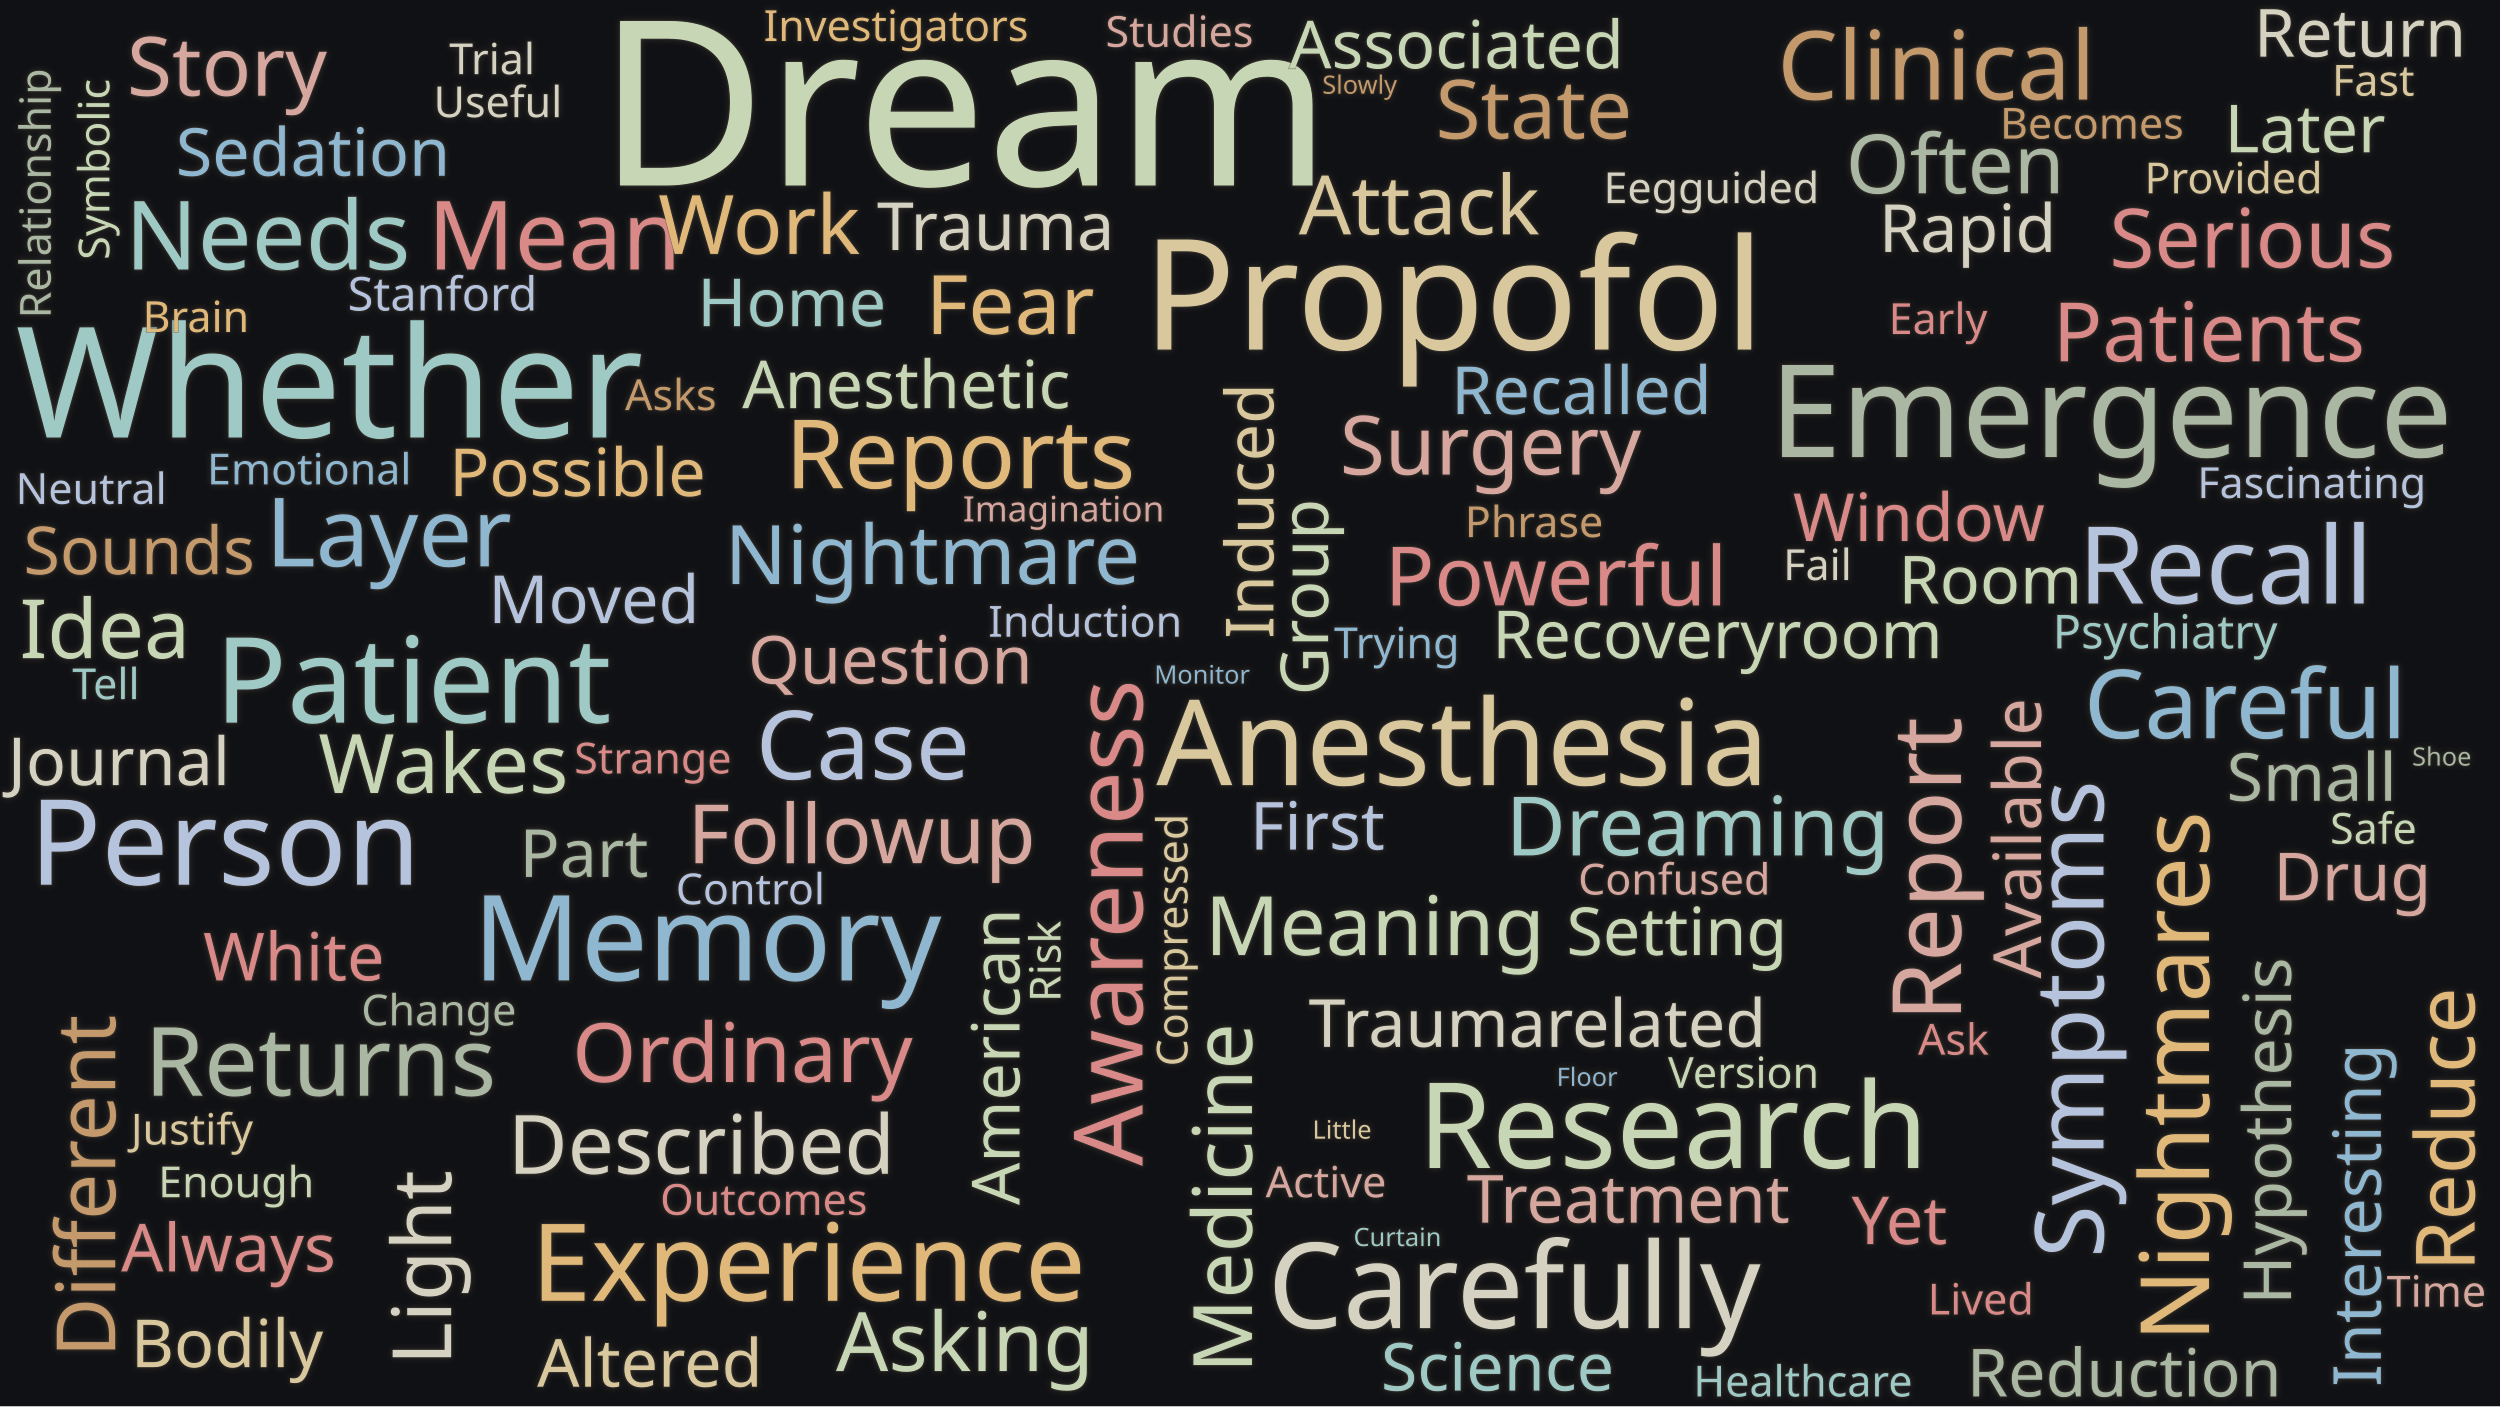
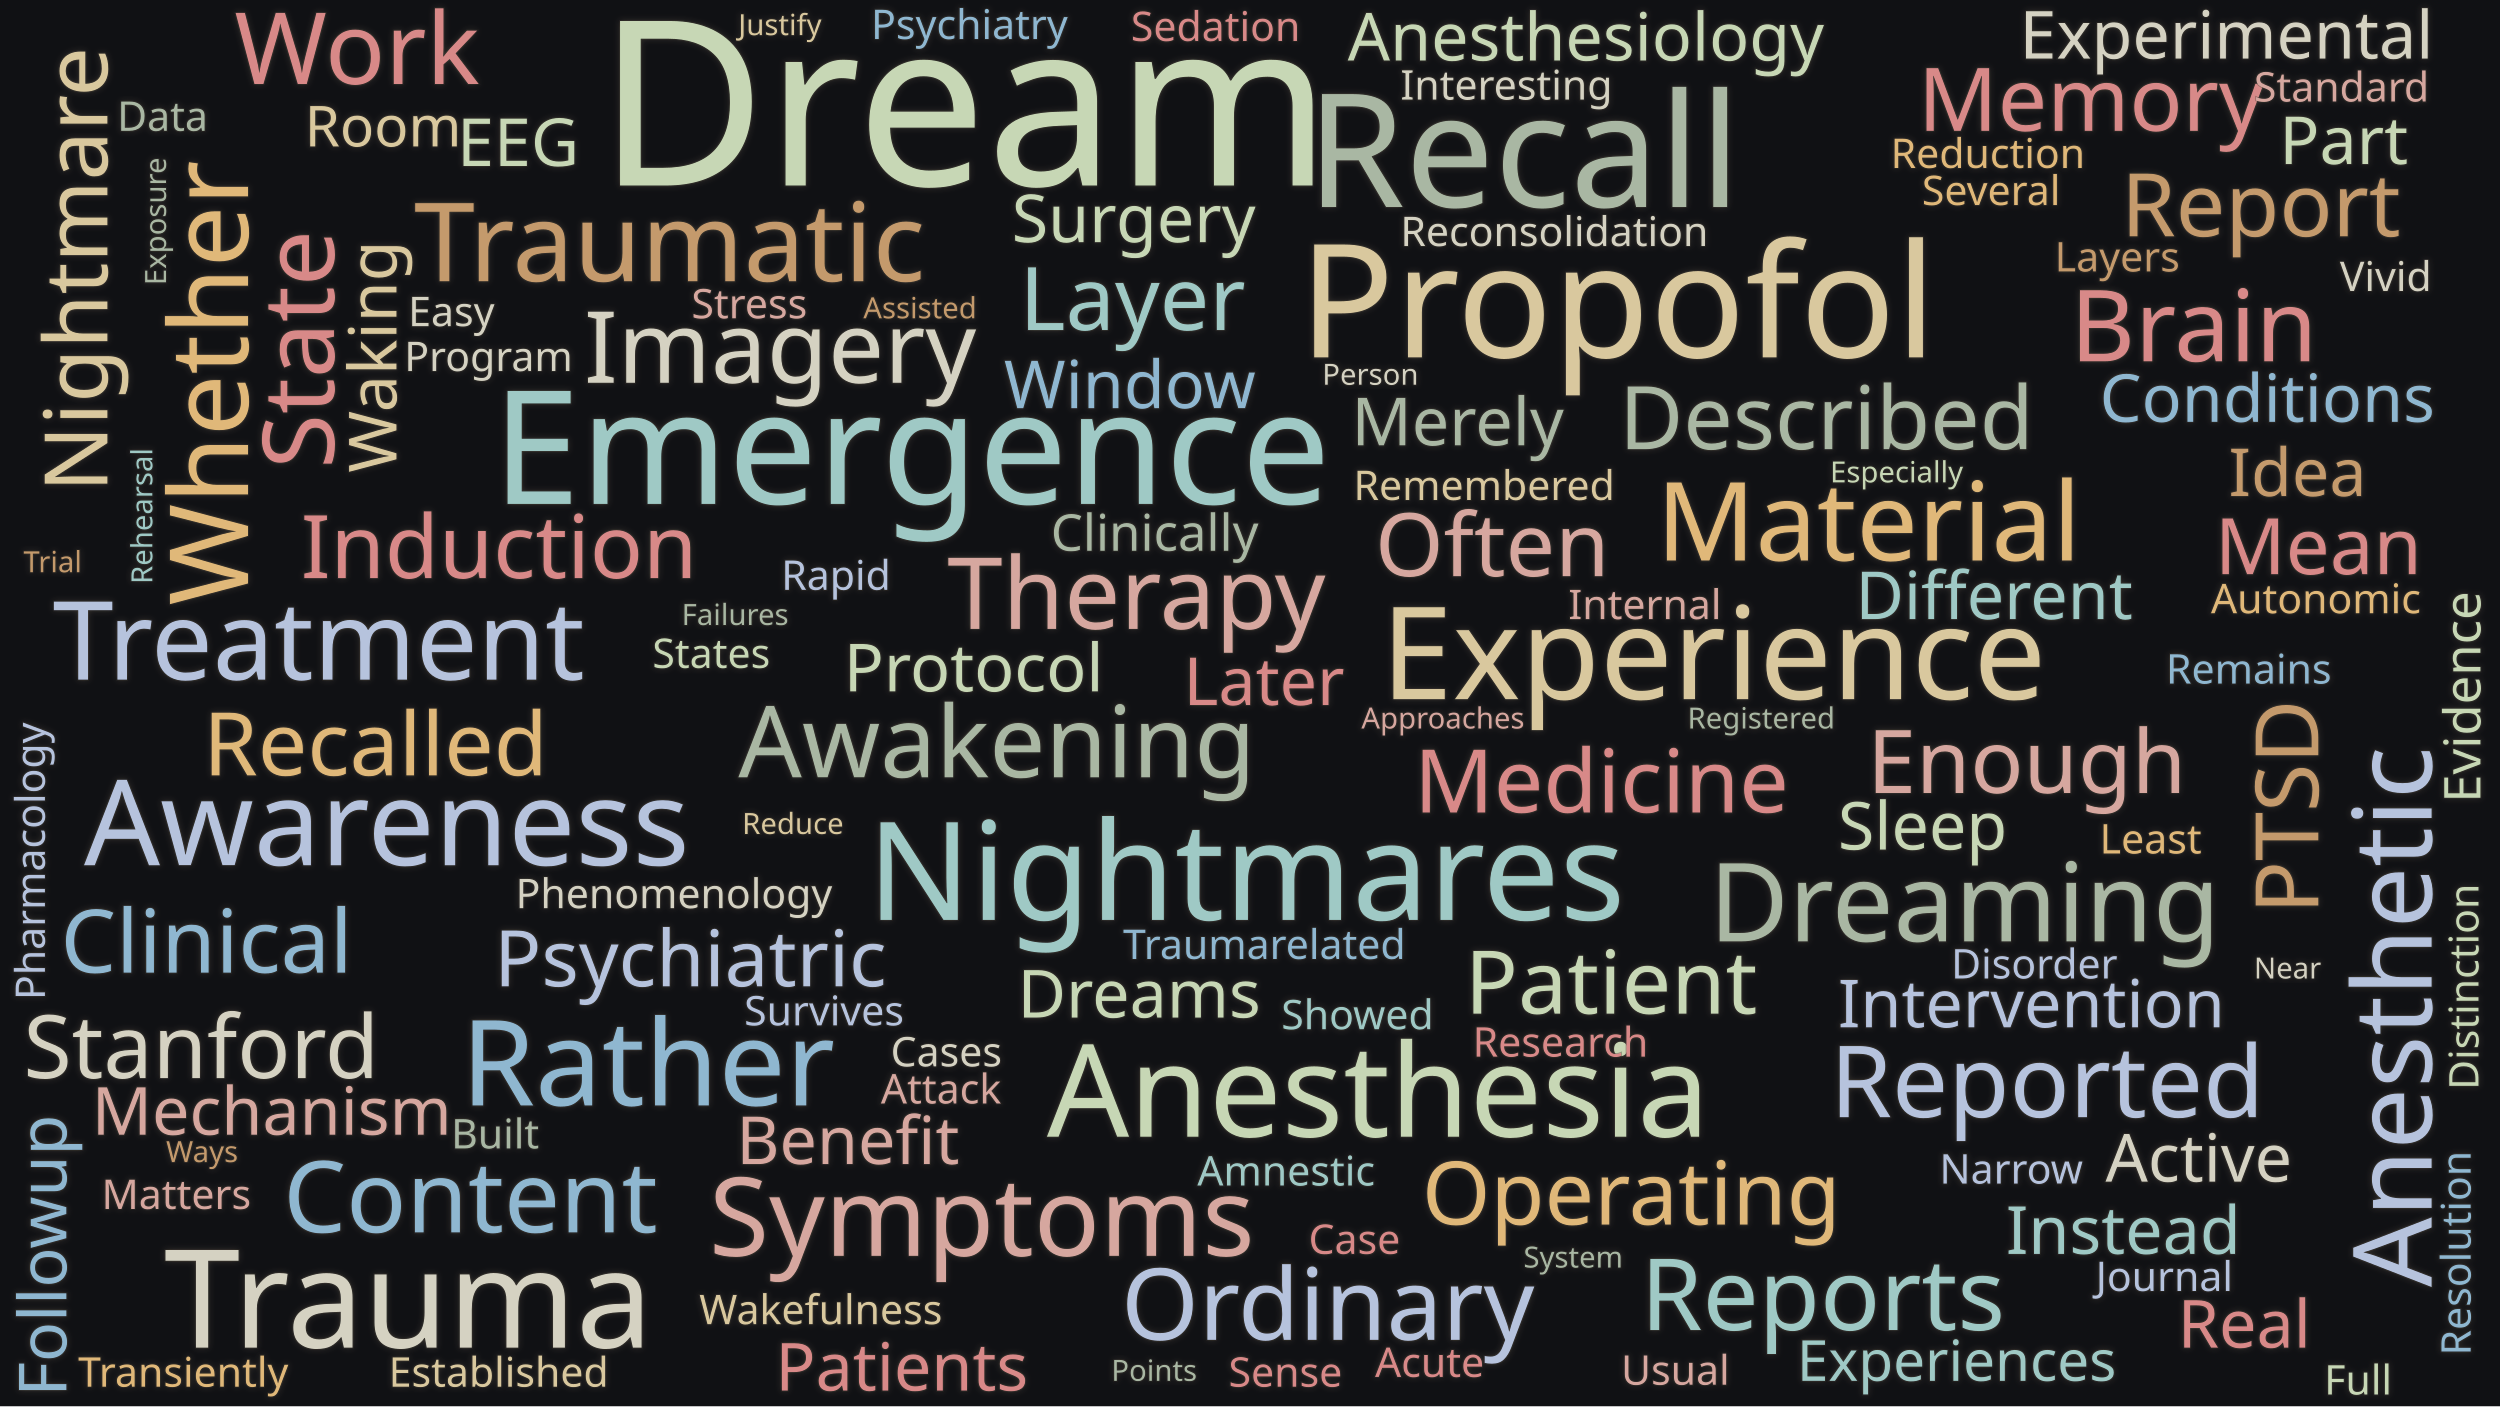
<svg xmlns="http://www.w3.org/2000/svg" role="img" aria-label="Propofol, Nightmares" width="1280" height="720">
  <defs>
    <filter id="wordGlow" x="-20%" y="-20%" width="140%" height="140%">
      <feDropShadow dx="0" dy="0" stdDeviation="1.6" flood-color="#d8c7a1" flood-opacity="0.18" />
    </filter>
  </defs>
  <style>text { filter: url(#wordGlow); paint-order: stroke fill; stroke: rgba(16,17,20,.34); stroke-width: .9px; }</style>
  <style>text{font-family:'Droid Sans Mono';font-weight:normal;font-style:normal;}</style>
  <rect width="100%" height="100%" style="fill:#101114" />
  <text transform="translate(306,95)" font-size="118" style="fill:#c7d7b5">Dream</text>
-   <text transform="translate(585,179)" font-size="79" style="fill:#d9c89e">Propofol</text>
-   <text transform="translate(8,224)" font-size="79" style="fill:#9fc9c5">Whether</text>
-   <text transform="translate(906,234)" font-size="66" style="fill:#a9b7a3">Emergence</text>
-   <text transform="translate(110,370)" font-size="61" style="fill:#9fc9c5">Patient</text>
-   <text transform="translate(649,680)" font-size="61" style="fill:#d5d2c2">Carefully</text>
-   <text transform="translate(726,598)" font-size="61" style="fill:#c7d7b5">Research</text>
-   <text transform="translate(592,402)" font-size="61" style="fill:#d9c89e">Anesthesia</text>
-   <text transform="translate(242,502)" font-size="61" style="fill:#8fb7d0">Memory</text>
-   <text transform="translate(15,453)" font-size="61" style="fill:#b6c3dd">Person</text>
-   <text transform="translate(1064,309)" font-size="55" style="fill:#b6c3dd">Recall</text>
-   <text transform="translate(272,666)" font-size="55" style="fill:#e0b879">Experience</text>
-   <text transform="translate(74,561)" font-size="49" style="fill:#a9b7a3">Returns</text>
-   <text transform="translate(1077,644) rotate(-90)" font-size="49" style="fill:#b6c3dd">Symptoms</text>
-   <text transform="translate(910,51)" font-size="49" style="fill:#c49a6c">Clinical</text>
-   <text transform="translate(402,250)" font-size="49" style="fill:#e0b879">Reports</text>
-   <text transform="translate(1131,687) rotate(-90)" font-size="49" style="fill:#e0b879">Nightmares</text>
-   <text transform="translate(387,399)" font-size="49" style="fill:#b6c3dd">Case</text>
-   <text transform="translate(1004,523) rotate(-90)" font-size="49" style="fill:#d6a79f">Report</text>
-   <text transform="translate(1067,378)" font-size="49" style="fill:#8fb7d0">Careful</text>
-   <text transform="translate(136,290)" font-size="49" style="fill:#8fb7d0">Layer</text>
-   <text transform="translate(219,138)" font-size="49" style="fill:#d88988">Mean</text>
-   <text transform="translate(585,597) rotate(-90)" font-size="49" style="fill:#d88988">Awareness</text>
-   <text transform="translate(64,138)" font-size="49" style="fill:#9fc9c5">Needs</text>
-   <text transform="translate(231,699) rotate(-90)" font-size="42" style="fill:#d5d2c2">Light</text>
-   <text transform="translate(617,489)" font-size="42" style="fill:#c7d7b5">Meaning</text>
-   <text transform="translate(65,49)" font-size="42" style="fill:#d6a79f">Story</text>
-   <text transform="translate(1267,651) rotate(-90)" font-size="42" style="fill:#e0b879">Reduce</text>
-   <text transform="translate(371,299)" font-size="42" style="fill:#8fb7d0">Nightmare</text>
-   <text transform="translate(709,310)" font-size="42" style="fill:#d88988">Powerful</text>
-   <text transform="translate(1080,137)" font-size="42" style="fill:#d88988">Serious</text>
-   <text transform="translate(260,601)" font-size="42" style="fill:#d5d2c2">Described</text>
-   <text transform="translate(945,99)" font-size="42" style="fill:#a9b7a3">Often</text>
-   <text transform="translate(163,406)" font-size="42" style="fill:#c7d7b5">Wakes</text>
-   <text transform="translate(474,171)" font-size="42" style="fill:#e0b879">Fear</text>
-   <text transform="translate(735,71)" font-size="42" style="fill:#c49a6c">State</text>
-   <text transform="translate(59,695) rotate(-90)" font-size="42" style="fill:#c49a6c">Different</text>
-   <text transform="translate(1051,185)" font-size="42" style="fill:#d88988">Patients</text>
-   <text transform="translate(686,243)" font-size="42" style="fill:#d6a79f">Surgery</text>
-   <text transform="translate(665,120)" font-size="42" style="fill:#d9c89e">Attack</text>
-   <text transform="translate(352,442)" font-size="42" style="fill:#d6a79f">Followup</text>
-   <text transform="translate(771,438)" font-size="42" style="fill:#9fc9c5">Dreaming</text>
-   <text transform="translate(641,703) rotate(-90)" font-size="42" style="fill:#c7d7b5">Medicine</text>
-   <text transform="translate(10,337)" font-size="42" style="fill:#c7d7b5">Idea</text>
-   <text transform="translate(428,702)" font-size="42" style="fill:#c7d7b5">Asking</text>
-   <text transform="translate(337,130)" font-size="42" style="fill:#e0b879">Work</text>
-   <text transform="translate(293,554)" font-size="42" style="fill:#d88988">Ordinary</text>
-   <text transform="translate(764,337)" font-size="34" style="fill:#c7d7b5">Recoveryroom</text>
-   <text transform="translate(62,651)" font-size="34" style="fill:#d88988">Always</text>
-   <text transform="translate(104,502)" font-size="34" style="fill:#d88988">White</text>
-   <text transform="translate(972,309)" font-size="34" style="fill:#c7d7b5">Room</text>
-   <text transform="translate(12,294)" font-size="34" style="fill:#c49a6c">Sounds</text>
-   <text transform="translate(640,435)" font-size="34" style="fill:#b6c3dd">First</text>
-   <text transform="translate(1139,78)" font-size="34" style="fill:#c7d7b5">Later</text>
-   <text transform="translate(383,350)" font-size="34" style="fill:#d6a79f">Question</text>
-   <text transform="translate(652,327) rotate(-90)" font-size="34" style="fill:#d9c89e">Induced</text>
-   <text transform="translate(670,536)" font-size="34" style="fill:#d5d2c2">Traumarelated</text>
-   <text transform="translate(707,712)" font-size="34" style="fill:#9fc9c5">Science</text>
-   <text transform="translate(380,209)" font-size="34" style="fill:#c7d7b5">Anesthetic</text>
-   <text transform="translate(1164,461)" font-size="34" style="fill:#d6a79f">Drug</text>
-   <text transform="translate(90,90)" font-size="34" style="fill:#8fb7d0">Sedation</text>
-   <text transform="translate(357,167)" font-size="34" style="fill:#9fc9c5">Home</text>
-   <text transform="translate(802,489)" font-size="34" style="fill:#c7d7b5">Setting</text>
-   <text transform="translate(1219,710) rotate(-90)" font-size="34" style="fill:#8fb7d0">Interesting</text>
-   <text transform="translate(266,449)" font-size="34" style="fill:#a9b7a3">Part</text>
-   <text transform="translate(660,35)" font-size="34" style="fill:#c7d7b5">Associated</text>
-   <text transform="translate(918,277)" font-size="34" style="fill:#d88988">Window</text>
-   <text transform="translate(1045,501) rotate(-90)" font-size="34" style="fill:#d6a79f">Available</text>
-   <text transform="translate(67,700)" font-size="34" style="fill:#d9c89e">Bodily</text>
-   <text transform="translate(230,254)" font-size="34" style="fill:#e0b879">Possible</text>
-   <text transform="translate(1140,410)" font-size="34" style="fill:#a9b7a3">Small</text>
-   <text transform="translate(680,356) rotate(-90)" font-size="34" style="fill:#c7d7b5">Group</text>
-   <text transform="translate(1173,668) rotate(-90)" font-size="34" style="fill:#a9b7a3">Hypothesis</text>
-   <text transform="translate(948,637)" font-size="34" style="fill:#d88988">Yet</text>
-   <text transform="translate(751,626)" font-size="34" style="fill:#d6a79f">Treatment</text>
-   <text transform="translate(743,212)" font-size="34" style="fill:#8fb7d0">Recalled</text>
-   <text transform="translate(275,710)" font-size="34" style="fill:#d9c89e">Altered</text>
-   <text transform="translate(250,319)" font-size="34" style="fill:#b6c3dd">Moved</text>
-   <text transform="translate(1154,29)" font-size="34" style="fill:#d5d2c2">Return</text>
-   <text transform="translate(962,129)" font-size="34" style="fill:#d5d2c2">Rapid</text>
-   <text transform="translate(1007,715)" font-size="34" style="fill:#a9b7a3">Reduction</text>
-   <text transform="translate(449,128)" font-size="34" style="fill:#d5d2c2">Trauma</text>
-   <text transform="translate(522,617) rotate(-90)" font-size="34" style="fill:#c7d7b5">American</text>
-   <text transform="translate(4,402)" font-size="34" style="fill:#d5d2c2">Journal</text>
-   <text transform="translate(1051,332)" font-size="24" style="fill:#9fc9c5">Psychiatry</text>
-   <text transform="translate(178,159)" font-size="24" style="fill:#b6c3dd">Stanford</text>
-   <text transform="translate(391,21)" font-size="22" style="fill:#e0b879">Investigators</text>
-   <text transform="translate(230,38)" font-size="22" style="fill:#d5d2c2">Trial</text>
-   <text transform="translate(821,104)" font-size="22" style="fill:#d5d2c2">Eegguided</text>
-   <text transform="translate(81,613)" font-size="22" style="fill:#c7d7b5">Enough</text>
-   <text transform="translate(67,586)" font-size="22" style="fill:#d9c89e">Justify</text>
-   <text transform="translate(37,358)" font-size="22" style="fill:#9fc9c5">Tell</text>
-   <text transform="translate(106,248)" font-size="22" style="fill:#8fb7d0">Emotional</text>
-   <text transform="translate(1098,99)" font-size="22" style="fill:#d9c89e">Provided</text>
-   <text transform="translate(56,133) rotate(-90)" font-size="22" style="fill:#c7d7b5">Symbolic</text>
-   <text transform="translate(1222,669)" font-size="22" style="fill:#d6a79f">Time</text>
-   <text transform="translate(346,463)" font-size="22" style="fill:#b6c3dd">Control</text>
-   <text transform="translate(543,513) rotate(-90)" font-size="22" style="fill:#c7d7b5">Risk</text>
-   <text transform="translate(185,525)" font-size="22" style="fill:#a9b7a3">Change</text>
-   <text transform="translate(1024,71)" font-size="22" style="fill:#c49a6c">Becomes</text>
-   <text transform="translate(808,458)" font-size="22" style="fill:#d6a79f">Confused</text>
-   <text transform="translate(683,337)" font-size="22" style="fill:#8fb7d0">Trying</text>
-   <text transform="translate(73,170)" font-size="22" style="fill:#e0b879">Brain</text>
-   <text transform="translate(987,673)" font-size="22" style="fill:#d88988">Lived</text>
-   <text transform="translate(854,557)" font-size="22" style="fill:#c7d7b5">Version</text>
-   <text transform="translate(982,540)" font-size="22" style="fill:#d88988">Ask</text>
-   <text transform="translate(8,258)" font-size="22" style="fill:#b6c3dd">Neutral</text>
-   <text transform="translate(750,275)" font-size="22" style="fill:#c49a6c">Phrase</text>
-   <text transform="translate(648,613)" font-size="22" style="fill:#d6a79f">Active</text>
-   <text transform="translate(967,171)" font-size="22" style="fill:#d88988">Early</text>
-   <text transform="translate(1193,432)" font-size="22" style="fill:#c7d7b5">Safe</text>
-   <text transform="translate(338,622)" font-size="22" style="fill:#d88988">Outcomes</text>
-   <text transform="translate(566,24)" font-size="22" style="fill:#d6a79f">Studies</text>
-   <text transform="translate(506,326)" font-size="22" style="fill:#b6c3dd">Induction</text>
-   <text transform="translate(1125,255)" font-size="22" style="fill:#b6c3dd">Fascinating</text>
-   <text transform="translate(913,297)" font-size="22" style="fill:#d5d2c2">Fail</text>
-   <text transform="translate(26,163) rotate(-90)" font-size="22" style="fill:#a9b7a3">Relationship</text>
-   <text transform="translate(320,210)" font-size="22" style="fill:#c49a6c">Asks</text>
-   <text transform="translate(608,546) rotate(-90)" font-size="22" style="fill:#d9c89e">Compressed</text>
-   <text transform="translate(1194,49)" font-size="22" style="fill:#d9c89e">Fast</text>
-   <text transform="translate(867,715)" font-size="22" style="fill:#9fc9c5">Healthcare</text>
-   <text transform="translate(222,60)" font-size="22" style="fill:#d5d2c2">Useful</text>
-   <text transform="translate(294,396)" font-size="22" style="fill:#d88988">Strange</text>
-   <text transform="translate(493,267)" font-size="18" style="fill:#d6a79f">Imagination</text>
-   <text transform="translate(672,583)" font-size="13" style="fill:#d9c89e">Little</text>
-   <text transform="translate(677,48)" font-size="13" style="fill:#c49a6c">Slowly</text>
-   <text transform="translate(591,350)" font-size="13" style="fill:#8fb7d0">Monitor</text>
-   <text transform="translate(1235,392)" font-size="13" style="fill:#a9b7a3">Shoe</text>
-   <text transform="translate(797,556)" font-size="13" style="fill:#8fb7d0">Floor</text>
-   <text transform="translate(693,638)" font-size="13" style="fill:#9fc9c5">Curtain</text>
+   <text transform="translate(665,183)" font-size="81" style="fill:#d9c89e">Propofol</text>
+   <text transform="translate(252,258)" font-size="81" style="fill:#9fc9c5">Emergence</text>
+   <text transform="translate(669,106)" font-size="81" style="fill:#a9b7a3">Recall</text>
+   <text transform="translate(444,471)" font-size="70" style="fill:#9fc9c5">Nightmares</text>
+   <text transform="translate(84,690)" font-size="70" style="fill:#d5d2c2">Trauma</text>
+   <text transform="translate(536,582)" font-size="66" style="fill:#c7d7b5">Anesthesia</text>
+   <text transform="translate(707,358)" font-size="66" style="fill:#d9c89e">Experience</text>
+   <text transform="translate(236,566)" font-size="61" style="fill:#8fb7d0">Rather</text>
+   <text transform="translate(43,443)" font-size="61" style="fill:#b6c3dd">Awareness</text>
+   <text transform="translate(27,348)" font-size="56" style="fill:#b6c3dd">Treatment</text>
+   <text transform="translate(363,643)" font-size="56" style="fill:#d6a79f">Symptoms</text>
+   <text transform="translate(875,482)" font-size="56" style="fill:#a9b7a3">Dreaming</text>
+   <text transform="translate(1245,659) rotate(-90)" font-size="56" style="fill:#b6c3dd">Anesthetic</text>
+   <text transform="translate(212,144)" font-size="56" style="fill:#c49a6c">Traumatic</text>
+   <text transform="translate(848,287)" font-size="56" style="fill:#e0b879">Material</text>
+   <text transform="translate(127,310) rotate(-90)" font-size="56" style="fill:#e0b879">Whether</text>
+   <text transform="translate(574,686)" font-size="51" style="fill:#b6c3dd">Ordinary</text>
+   <text transform="translate(485,322)" font-size="51" style="fill:#d6a79f">Therapy</text>
+   <text transform="translate(378,398)" font-size="51" style="fill:#a9b7a3">Awakening</text>
+   <text transform="translate(937,572)" font-size="51" style="fill:#b6c3dd">Reported</text>
+   <text transform="translate(1060,185)" font-size="51" style="fill:#d88988">Brain</text>
+   <text transform="translate(171,240) rotate(-90)" font-size="51" style="fill:#d88988">State</text>
+   <text transform="translate(840,681)" font-size="51" style="fill:#9fc9c5">Reports</text>
+   <text transform="translate(145,631)" font-size="51" style="fill:#8fb7d0">Content</text>
+   <text transform="translate(120,43)" font-size="51" style="fill:#d88988">Work</text>
+   <text transform="translate(299,196)" font-size="51" style="fill:#d5d2c2">Imagery</text>
+   <text transform="translate(728,627)" font-size="45" style="fill:#e0b879">Operating</text>
+   <text transform="translate(31,498)" font-size="45" style="fill:#8fb7d0">Clinical</text>
+   <text transform="translate(724,416)" font-size="45" style="fill:#d88988">Medicine</text>
+   <text transform="translate(982,67)" font-size="45" style="fill:#d88988">Memory</text>
+   <text transform="translate(12,552)" font-size="45" style="fill:#d5d2c2">Stanford</text>
+   <text transform="translate(829,230)" font-size="45" style="fill:#a9b7a3">Described</text>
+   <text transform="translate(750,519)" font-size="45" style="fill:#c7d7b5">Patient</text>
+   <text transform="translate(104,397)" font-size="45" style="fill:#e0b879">Recalled</text>
+   <text transform="translate(1086,121)" font-size="45" style="fill:#c49a6c">Report</text>
+   <text transform="translate(1187,468) rotate(-90)" font-size="45" style="fill:#c49a6c">PTSD</text>
+   <text transform="translate(154,296)" font-size="45" style="fill:#d88988">Induction</text>
+   <text transform="translate(956,406)" font-size="45" style="fill:#d6a79f">Enough</text>
+   <text transform="translate(55,252) rotate(-90)" font-size="45" style="fill:#d9c89e">Nightmare</text>
+   <text transform="translate(704,295)" font-size="45" style="fill:#d6a79f">Often</text>
+   <text transform="translate(522,169)" font-size="45" style="fill:#9fc9c5">Layer</text>
+   <text transform="translate(253,505)" font-size="40" style="fill:#b6c3dd">Psychiatric</text>
+   <text transform="translate(1134,294)" font-size="40" style="fill:#d88988">Mean</text>
+   <text transform="translate(941,435)" font-size="34" style="fill:#c7d7b5">Sleep</text>
+   <text transform="translate(690,31)" font-size="34" style="fill:#c7d7b5">Anesthesiology</text>
+   <text transform="translate(1034,30)" font-size="34" style="fill:#d5d2c2">Experimental</text>
+   <text transform="translate(432,354)" font-size="34" style="fill:#c7d7b5">Protocol</text>
+   <text transform="translate(1115,690)" font-size="34" style="fill:#d88988">Real</text>
+   <text transform="translate(397,712)" font-size="34" style="fill:#d88988">Patients</text>
+   <text transform="translate(521,521)" font-size="34" style="fill:#c7d7b5">Dreams</text>
+   <text transform="translate(1141,254)" font-size="34" style="fill:#c49a6c">Idea</text>
+   <text transform="translate(941,526)" font-size="34" style="fill:#b6c3dd">Intervention</text>
+   <text transform="translate(234,85)" font-size="34" style="fill:#c7d7b5">EEG</text>
+   <text transform="translate(377,596)" font-size="34" style="fill:#d6a79f">Benefit</text>
+   <text transform="translate(203,242) rotate(-90)" font-size="34" style="fill:#d9c89e">Waking</text>
+   <text transform="translate(1078,605)" font-size="34" style="fill:#d5d2c2">Active</text>
+   <text transform="translate(1027,642)" font-size="34" style="fill:#9fc9c5">Instead</text>
+   <text transform="translate(514,209)" font-size="34" style="fill:#8fb7d0">Window</text>
+   <text transform="translate(47,581)" font-size="34" style="fill:#d6a79f">Mechanism</text>
+   <text transform="translate(1075,216)" font-size="34" style="fill:#8fb7d0">Conditions</text>
+   <text transform="translate(950,317)" font-size="34" style="fill:#9fc9c5">Different</text>
+   <text transform="translate(518,124)" font-size="34" style="fill:#c7d7b5">Surgery</text>
+   <text transform="translate(34,715) rotate(-90)" font-size="34" style="fill:#8fb7d0">Followup</text>
+   <text transform="translate(692,228)" font-size="34" style="fill:#a9b7a3">Merely</text>
+   <text transform="translate(1167,84)" font-size="34" style="fill:#c7d7b5">Part</text>
+   <text transform="translate(606,361)" font-size="34" style="fill:#d88988">Later</text>
+   <text transform="translate(920,707)" font-size="29" style="fill:#9fc9c5">Experiences</text>
+   <text transform="translate(156,75)" font-size="29" style="fill:#d9c89e">Room</text>
+   <text transform="translate(538,282)" font-size="26" style="fill:#a9b7a3">Clinically</text>
+   <text transform="translate(1270,411) rotate(-90)" font-size="26" style="fill:#c7d7b5">Evidence</text>
+   <text transform="translate(60,67)" font-size="21" style="fill:#a9b7a3">Data</text>
+   <text transform="translate(629,710)" font-size="21" style="fill:#d88988">Sense</text>
+   <text transform="translate(1154,52)" font-size="21" style="fill:#d6a79f">Standard</text>
+   <text transform="translate(446,20)" font-size="21" style="fill:#8fb7d0">Psychiatry</text>
+   <text transform="translate(199,710)" font-size="21" style="fill:#d9c89e">Established</text>
+   <text transform="translate(993,606)" font-size="21" style="fill:#b6c3dd">Narrow</text>
+   <text transform="translate(717,126)" font-size="21" style="fill:#d5d2c2">Reconsolidation</text>
+   <text transform="translate(264,465)" font-size="21" style="fill:#d5d2c2">Phenomenology</text>
+   <text transform="translate(231,588)" font-size="21" style="fill:#a9b7a3">Built</text>
+   <text transform="translate(1198,149)" font-size="21" style="fill:#d5d2c2">Vivid</text>
+   <text transform="translate(334,342)" font-size="21" style="fill:#c7d7b5">States</text>
+   <text transform="translate(456,546)" font-size="21" style="fill:#d5d2c2">Cases</text>
+   <text transform="translate(656,527)" font-size="21" style="fill:#9fc9c5">Showed</text>
+   <text transform="translate(400,302)" font-size="21" style="fill:#b6c3dd">Rapid</text>
+   <text transform="translate(968,86)" font-size="21" style="fill:#e0b879">Reduction</text>
+   <text transform="translate(717,51)" font-size="21" style="fill:#d5d2c2">Interesting</text>
+   <text transform="translate(209,167)" font-size="21" style="fill:#d5d2c2">Easy</text>
+   <text transform="translate(1190,714)" font-size="21" style="fill:#c7d7b5">Full</text>
+   <text transform="translate(358,678)" font-size="21" style="fill:#d9c89e">Wakefulness</text>
+   <text transform="translate(613,607)" font-size="21" style="fill:#9fc9c5">Amnestic</text>
+   <text transform="translate(575,491)" font-size="21" style="fill:#8fb7d0">Traumarelated</text>
+   <text transform="translate(693,256)" font-size="21" style="fill:#d9c89e">Remembered</text>
+   <text transform="translate(1269,558) rotate(-90)" font-size="21" style="fill:#c7d7b5">Distinction</text>
+   <text transform="translate(52,619)" font-size="21" style="fill:#d6a79f">Matters</text>
+   <text transform="translate(381,525)" font-size="21" style="fill:#b6c3dd">Survives</text>
+   <text transform="translate(23,512) rotate(-90)" font-size="21" style="fill:#b6c3dd">Pharmacology</text>
+   <text transform="translate(984,105)" font-size="21" style="fill:#e0b879">Several</text>
+   <text transform="translate(1052,139)" font-size="21" style="fill:#c49a6c">Layers</text>
+   <text transform="translate(803,317)" font-size="21" style="fill:#d6a79f">Internal</text>
+   <text transform="translate(1109,350)" font-size="21" style="fill:#8fb7d0">Remains</text>
+   <text transform="translate(40,710)" font-size="21" style="fill:#e0b879">Transiently</text>
+   <text transform="translate(830,709)" font-size="21" style="fill:#d6a79f">Usual</text>
+   <text transform="translate(1132,314)" font-size="21" style="fill:#e0b879">Autonomic</text>
+   <text transform="translate(754,541)" font-size="21" style="fill:#d88988">Research</text>
+   <text transform="translate(1075,437)" font-size="21" style="fill:#e0b879">Least</text>
+   <text transform="translate(670,642)" font-size="21" style="fill:#d88988">Case</text>
+   <text transform="translate(451,565)" font-size="21" style="fill:#d6a79f">Attack</text>
+   <text transform="translate(579,21)" font-size="21" style="fill:#d88988">Sedation</text>
+   <text transform="translate(1265,694) rotate(-90)" font-size="21" style="fill:#8fb7d0">Resolution</text>
+   <text transform="translate(704,705)" font-size="21" style="fill:#d88988">Acute</text>
+   <text transform="translate(354,163)" font-size="21" style="fill:#d6a79f">Stress</text>
+   <text transform="translate(1073,661)" font-size="21" style="fill:#b6c3dd">Journal</text>
+   <text transform="translate(999,501)" font-size="21" style="fill:#b6c3dd">Disorder</text>
+   <text transform="translate(207,190)" font-size="21" style="fill:#d5d2c2">Program</text>
+   <text transform="translate(864,373)" font-size="15" style="fill:#a9b7a3">Registered</text>
+   <text transform="translate(12,293)" font-size="15" style="fill:#c49a6c">Trial</text>
+   <text transform="translate(380,427)" font-size="15" style="fill:#d9c89e">Reduce</text>
+   <text transform="translate(378,18)" font-size="15" style="fill:#d9c89e">Justify</text>
+   <text transform="translate(1154,501)" font-size="15" style="fill:#d5d2c2">Near</text>
+   <text transform="translate(937,247)" font-size="15" style="fill:#c7d7b5">Especially</text>
+   <text transform="translate(349,320)" font-size="15" style="fill:#a9b7a3">Failures</text>
+   <text transform="translate(677,197)" font-size="15" style="fill:#d5d2c2">Person</text>
+   <text transform="translate(442,163)" font-size="15" style="fill:#c49a6c">Assisted</text>
+   <text transform="translate(780,649)" font-size="15" style="fill:#a9b7a3">System</text>
+   <text transform="translate(569,707)" font-size="15" style="fill:#a9b7a3">Points</text>
+   <text transform="translate(85,146) rotate(-90)" font-size="15" style="fill:#a9b7a3">Exposure</text>
+   <text transform="translate(78,299) rotate(-90)" font-size="15" style="fill:#9fc9c5">Rehearsal</text>
+   <text transform="translate(697,373)" font-size="15" style="fill:#d6a79f">Approaches</text>
+   <text transform="translate(85,595)" font-size="15" style="fill:#c49a6c">Ways</text>
</svg>
